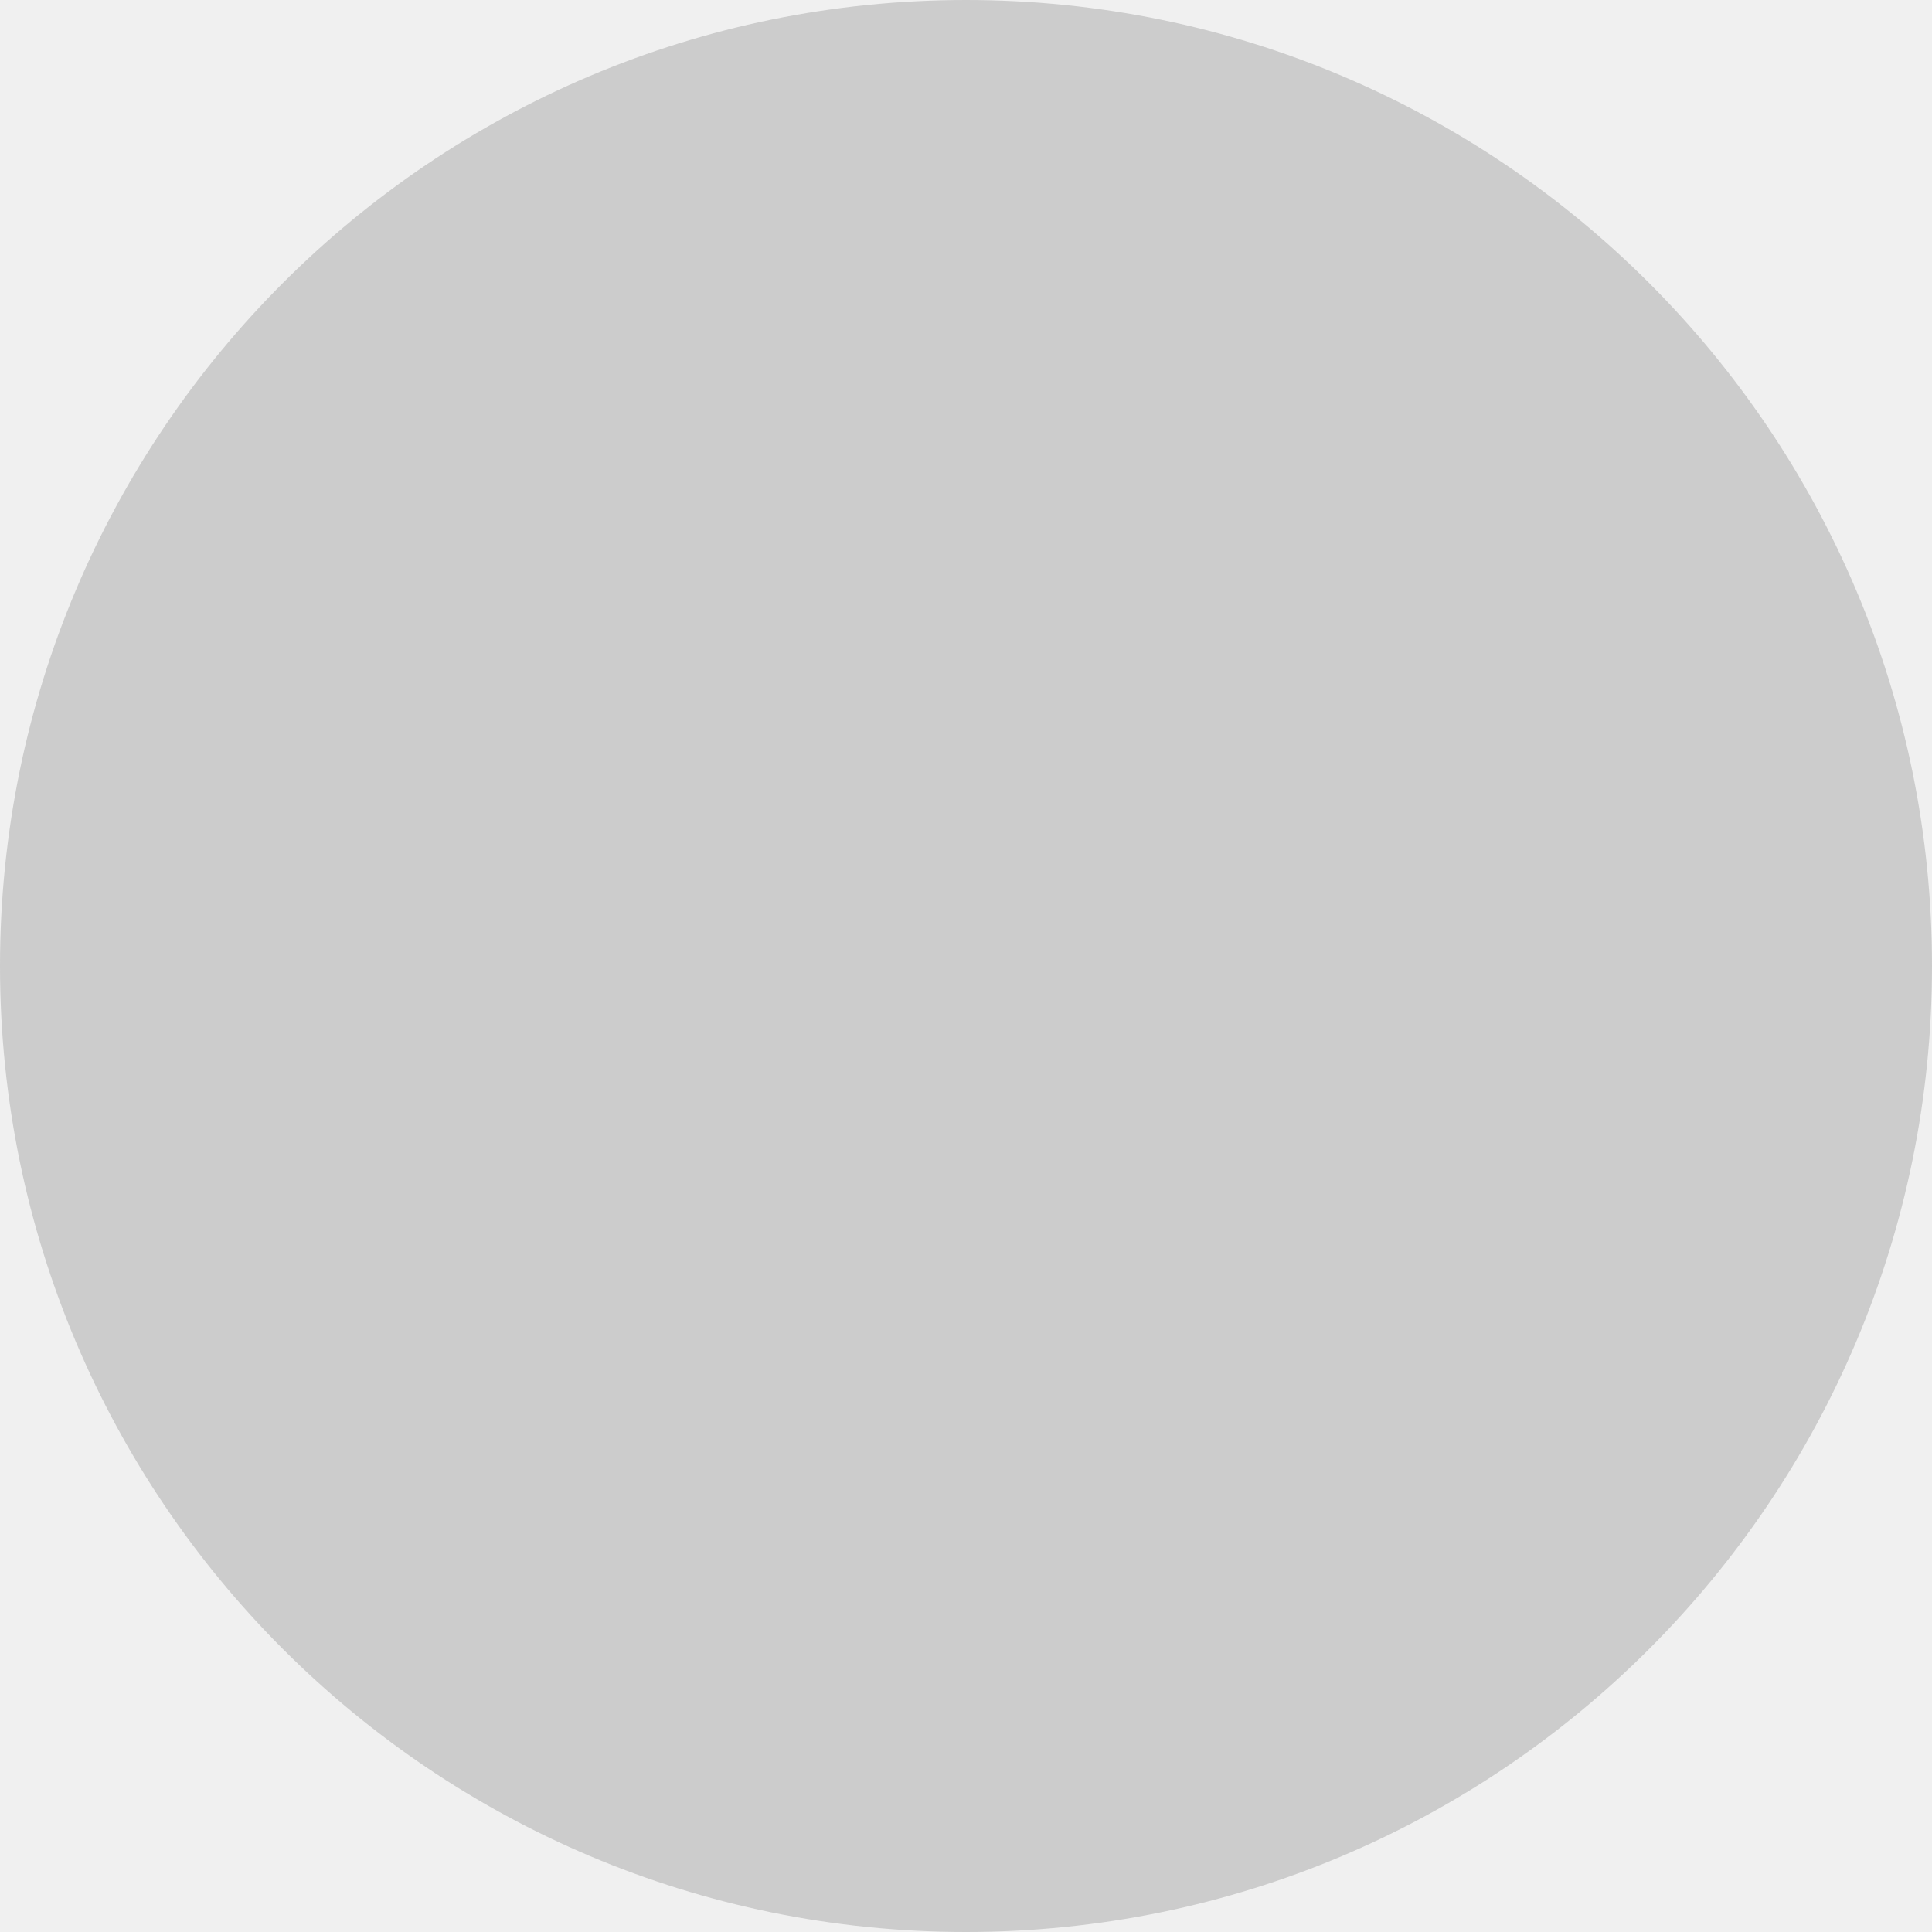
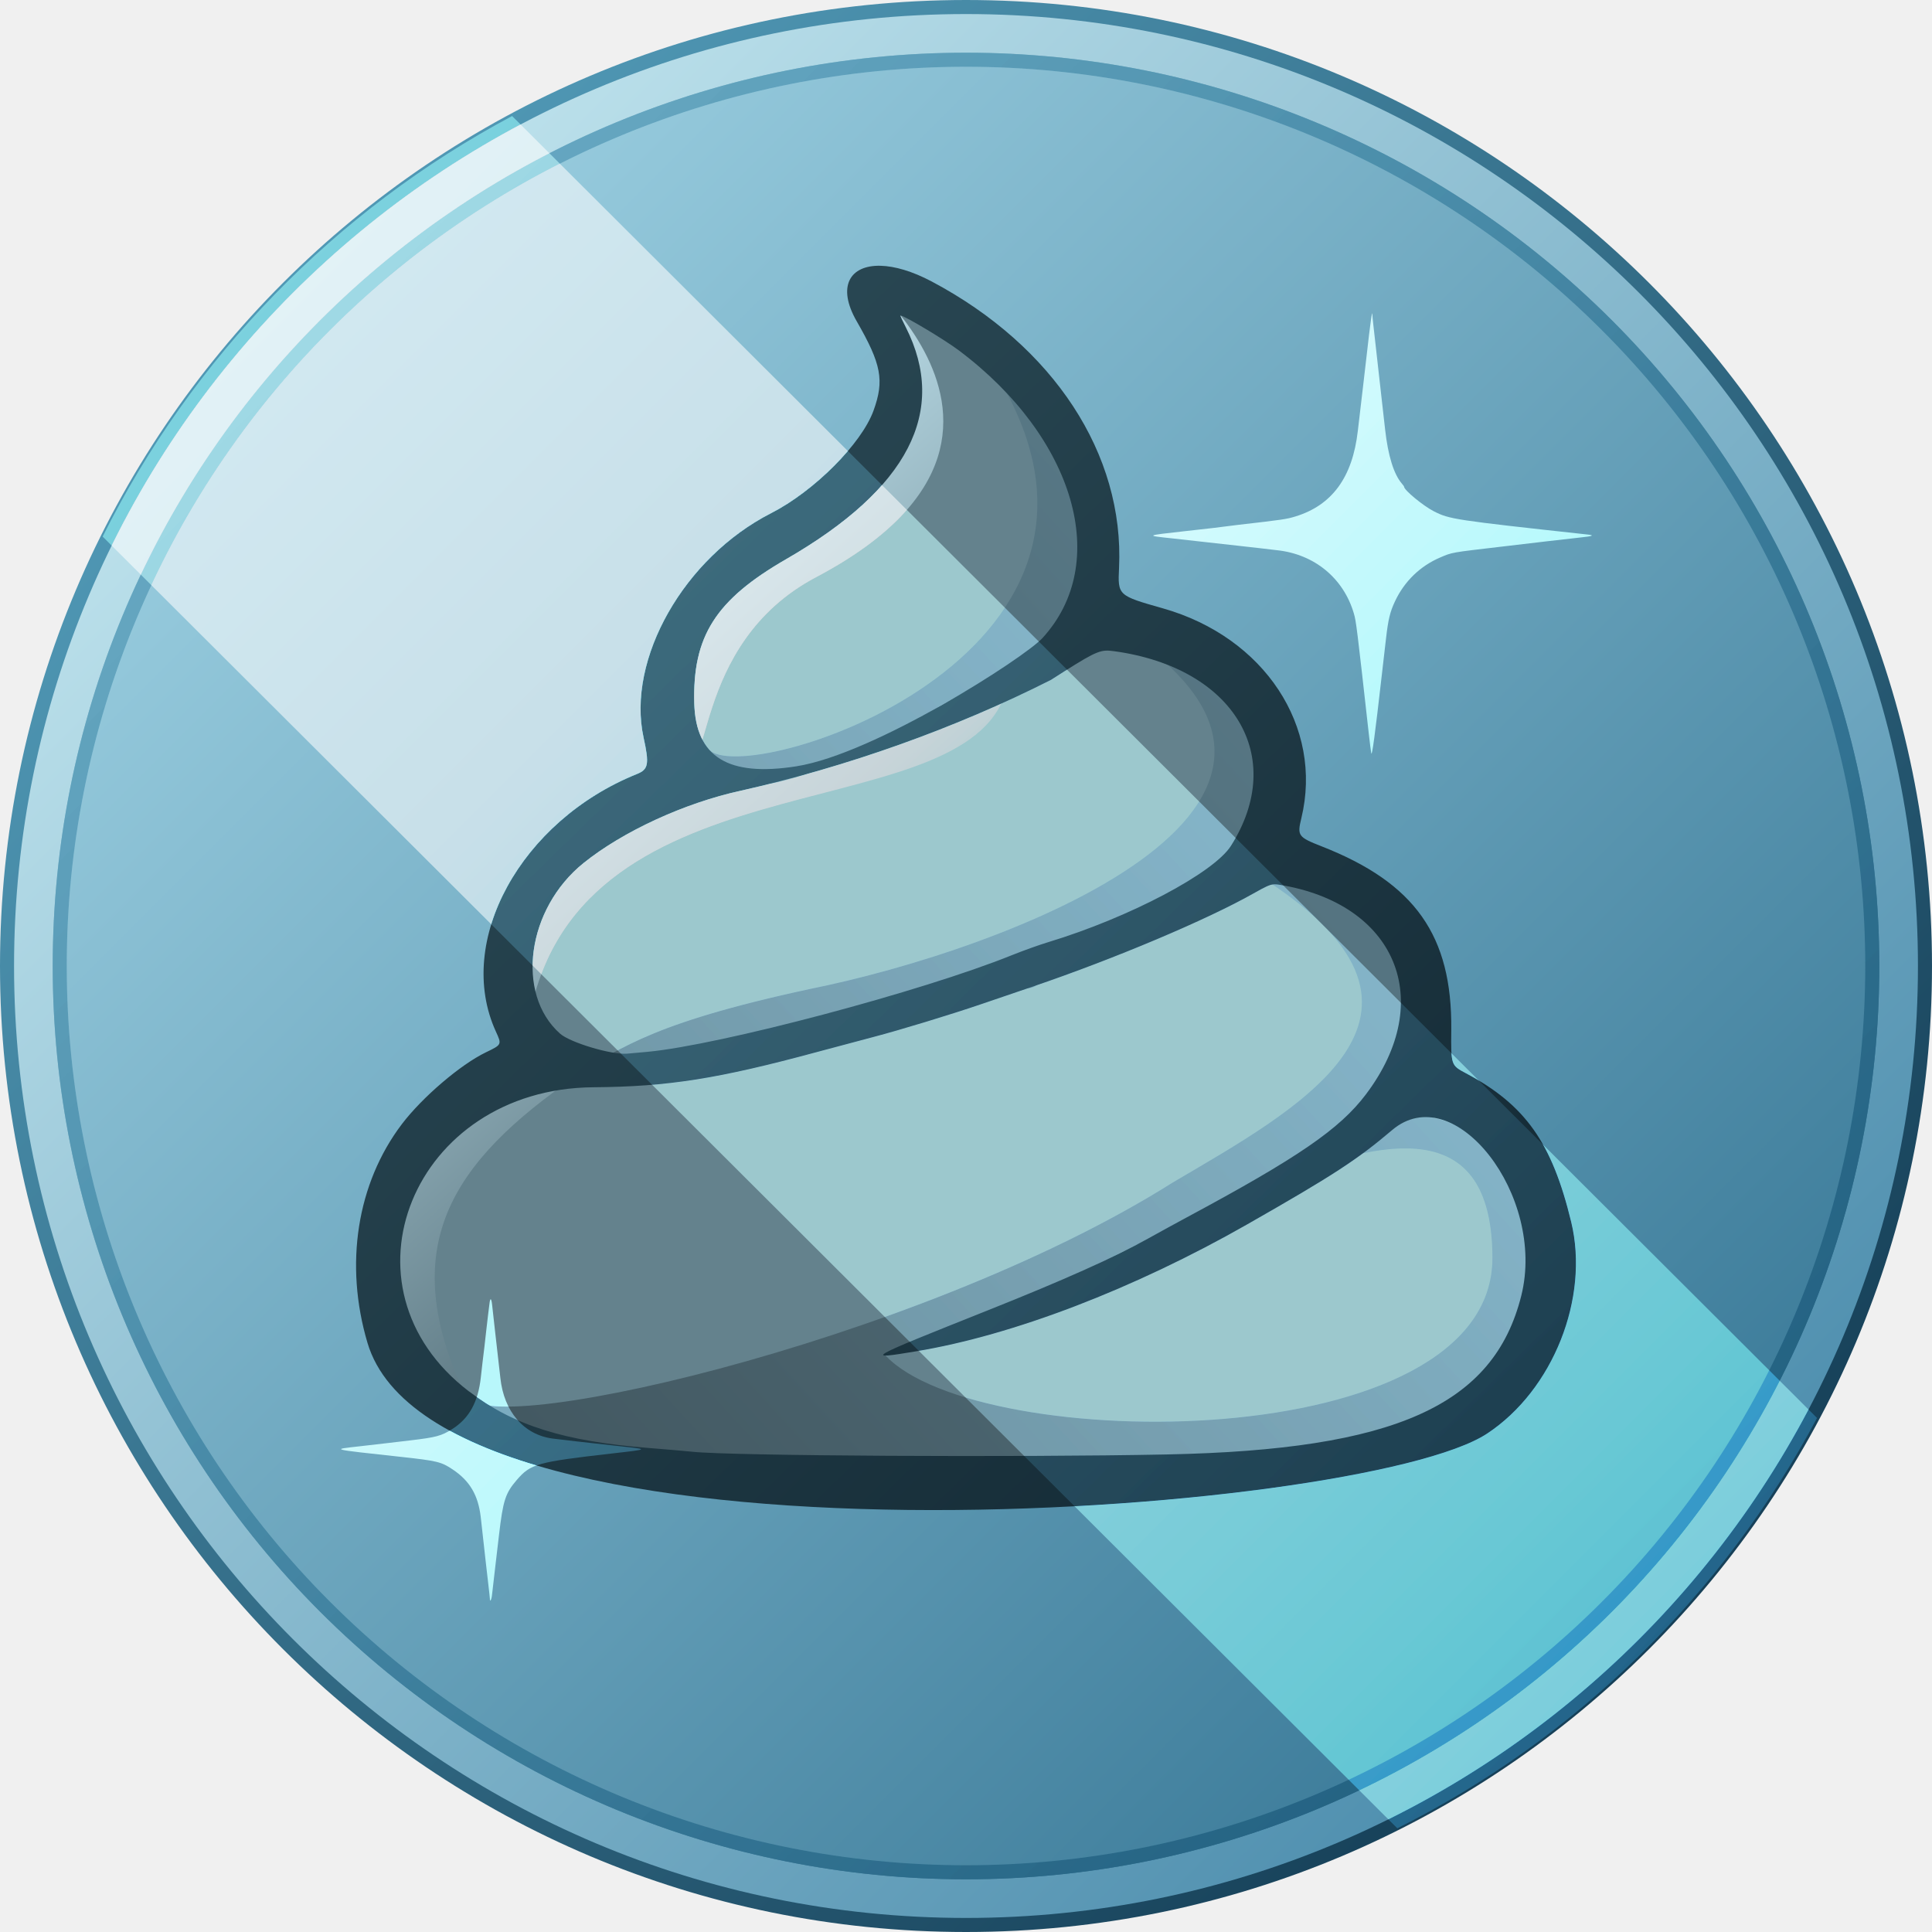
- <svg xmlns="http://www.w3.org/2000/svg" version="1.0" width="1024px" height="1024px" viewBox="0 0 1024 1024" preserveAspectRatio="xMidYMid meet" id="svg18">
-   <defs id="defs18" />
-   <circle style="fill:#cccccc;stroke-width:18.898;stroke-linecap:square;paint-order:stroke fill markers" id="path1" cx="512" cy="512" r="512" />
+ <svg xmlns="http://www.w3.org/2000/svg" xmlns:xlink="http://www.w3.org/1999/xlink" version="1.0" width="1024" height="1024" viewBox="0 0 1024 1024" preserveAspectRatio="xMidYMid" id="svg18" xml:space="preserve">
+   <defs id="defs18">
+     <linearGradient id="linearGradient25">
+       <stop style="stop-color:#2e4e5a;stop-opacity:1;" offset="0" id="stop25" />
+       <stop style="stop-color:#112631;stop-opacity:1;" offset="1" id="stop26" />
+     </linearGradient>
+     <linearGradient id="linearGradient15">
+       <stop style="stop-color:#5ba9c7;stop-opacity:1;" offset="0" id="stop14" />
+       <stop style="stop-color:#0b2f46;stop-opacity:1;" offset="1" id="stop15" />
+     </linearGradient>
+     <linearGradient id="linearGradient12">
+       <stop style="stop-color:#67aec9;stop-opacity:0.604;" offset="0" id="stop12" />
+       <stop style="stop-color:#155273;stop-opacity:1;" offset="1" id="stop13" />
+     </linearGradient>
+     <linearGradient id="linearGradient4">
+       <stop style="stop-color:#d3f2f8;stop-opacity:1;" offset="0" id="stop4" />
+       <stop style="stop-color:#387ea2;stop-opacity:1;" offset="1" id="stop5" />
+     </linearGradient>
+     <linearGradient id="linearGradient2">
+       <stop style="stop-color:#a9dbeb;stop-opacity:1;" offset="0" id="stop2" />
+       <stop style="stop-color:#27698a;stop-opacity:1;" offset="1" id="stop3" />
+     </linearGradient>
+     <linearGradient id="linearGradient439">
+       <stop style="stop-color:#3e5159;stop-opacity:1;" offset="0" id="stop438" />
+       <stop style="stop-color:#5e8291;stop-opacity:1;" offset="1" id="stop439" />
+     </linearGradient>
+     <linearGradient id="linearGradient395">
+       <stop style="stop-color:#c1e3ee;stop-opacity:1;" offset="0" id="stop395" />
+       <stop style="stop-color:#344c56;stop-opacity:1;" offset="1" id="stop396" />
+     </linearGradient>
+     <linearGradient xlink:href="#linearGradient439" id="linearGradient432" gradientUnits="userSpaceOnUse" x1="-2375.513" y1="1403.659" x2="-1694.539" y2="778.372" />
+     <linearGradient xlink:href="#linearGradient395" id="linearGradient433" gradientUnits="userSpaceOnUse" x1="-2299.323" y1="921.19" x2="-1983.179" y2="1274.984" />
+     <linearGradient xlink:href="#linearGradient2" id="linearGradient3" x1="28.346" y1="28.346" x2="1024" y2="1024" gradientUnits="userSpaceOnUse" />
+     <linearGradient xlink:href="#linearGradient4" id="linearGradient5" x1="0" y1="0" x2="1024" y2="1024" gradientUnits="userSpaceOnUse" gradientTransform="matrix(0.985451,0,0,0.985451,7.4491,7.4491)" />
+     <linearGradient xlink:href="#linearGradient12" id="linearGradient13" x1="28.346" y1="28.346" x2="1024" y2="1024" gradientUnits="userSpaceOnUse" />
+     <linearGradient xlink:href="#linearGradient15" id="linearGradient14" x1="0" y1="0" x2="1024" y2="1024" gradientUnits="userSpaceOnUse" gradientTransform="matrix(0.985451,0,0,0.985451,7.4491,7.4491)" />
+     <filter height="1.016" width="1.016" x="-0.008" y="-0.008" style="color-interpolation-filters:sRGB" id="filter18">
+       <feBlend mode="normal" in2="result16" id="feBlend18" />
+       <feDisplacementMap in2="result5" xChannelSelector="R" scale="0" id="feDisplacementMap18" yChannelSelector="A" />
+     </filter>
+     <linearGradient xlink:href="#linearGradient25" id="linearGradient26" x1="-2313.23" y1="720.091" x2="-1667.01" y2="1382.472" gradientUnits="userSpaceOnUse" />
+   </defs>
+   <g id="layer1">
+     <path id="path1-7" style="fill:url(#linearGradient5);stroke:url(#linearGradient14);stroke-width:14.898;stroke-linecap:square;stroke-dasharray:none;paint-order:stroke fill markers" d="M 1016.551,512 A 504.551,504.551 0 0 1 512,1016.551 504.551,504.551 0 0 1 7.449,512 504.551,504.551 0 0 1 512,7.449 504.551,504.551 0 0 1 1016.551,512 Z" />
+     <path id="circle2" style="fill:url(#linearGradient3);fill-opacity:1;stroke:url(#linearGradient13);stroke-width:15.118;stroke-linecap:square;stroke-dasharray:none;stroke-opacity:1;paint-order:stroke fill markers;filter:url(#filter18)" d="m 512,28.346 c 128.269,0 251.295,50.961 341.994,141.66 C 944.694,260.705 995.654,383.731 995.654,512 c 0,128.269 -50.961,251.295 -141.66,341.994 C 763.295,944.694 640.269,995.654 512,995.654 383.731,995.654 260.705,944.694 170.006,853.994 79.306,763.295 28.346,640.269 28.346,512 28.346,383.731 79.306,260.705 170.006,170.006 260.705,79.306 383.731,28.346 512,28.346 Z" transform="matrix(0.985451,0,0,0.985451,7.4491,7.4491)" />
+     <g id="g431" transform="matrix(0.985451,0,0,0.985451,2478.036,-561.988)" style="display:inline">
+       <path id="path418" style="display:inline;fill:#64828d;fill-opacity:1;fill-rule:nonzero;stroke-width:33.996;stroke-linecap:square;paint-order:stroke fill markers" d="m -2028.338,719.174 -21.502,16.291 4.191,12.805 c 6.233,19.041 10.308,33.975 4.93,47.266 l -0.049,0.117 -0.047,0.121 c -12.021,30.908 -43.186,48.031 -75.445,68.41 l -0.435,0.275 -0.42,0.299 c -20.647,14.676 -40.554,37.823 -42.32,68.123 -2.321,16.148 -0.341,38.056 12.281,52.904 -29.257,10.379 -62.258,24.651 -83.025,52.959 l -0.162,0.219 -0.154,0.225 c -19.011,27.544 -25.924,73.402 4.356,100.728 l 0.16,0.144 c -1.717,0.301 -3.423,0.521 -5.144,0.867 l -0.664,0.133 -0.654,0.182 c -49.506,13.701 -91.238,62.325 -85.193,117.068 5.761,55.364 55.776,92.568 104.016,102.817 l 0.103,0.023 0.105,0.02 c 70.244,14.1 142.852,9.358 211.824,10.289 h 0.287 l 0.287,-0.01 c 55.542,-0.938 112.42,1.432 168.967,-3.014 l 0.275,-0.022 0.274,-0.029 c 43.679,-4.719 99.726,-13.008 133.535,-55.266 36.681,-44.922 27.533,-118.136 -20.824,-151.301 -10.263,-7.303 -23.206,-10.382 -35.637,-8.602 10.406,-19.46 15.159,-41.946 8.963,-65.133 l -0.029,-0.103 -0.027,-0.103 c -10.892,-38.986 -49.577,-55.809 -80.541,-61.307 l -5.201,-0.922 c 10.064,-19.896 9.579,-42.462 6.356,-60.748 l -0.359,-2.039 -0.793,-1.914 c -14.89,-35.936 -54.034,-56.435 -89.041,-58.842 l -1.365,-0.094 -1.365,0.104 c -2.36,0.179 -4.615,0.604 -6.848,1.072 14.302,-30.497 8.474,-67.689 -6.713,-94.85 -19.384,-36.72 -51.378,-64.706 -86.264,-83.436 z m 96.949,89.172 c 0.053,0.101 0.119,0.194 0.172,0.295 l -0.252,-0.461 c 0.03,0.053 0.051,0.113 0.08,0.166 z m 212.602,353.481 c 0.049,0.034 0.104,0.057 0.152,0.092 l -0.371,-0.26 c 0.077,0.052 0.142,0.116 0.219,0.168 z m 20.824,151.301 c -0.022,0.027 -0.04,0.057 -0.062,0.084 l 0.144,-0.18 c -0.026,0.033 -0.055,0.062 -0.082,0.096 z m -619.674,-54.816 c 0,-0.025 -0.01,-0.048 -0.012,-0.072 l 0.016,0.146 c 0,-0.025 0,-0.049 0,-0.074 z m 158.201,-325.43 c 0.086,-0.598 0.104,-1.275 0.201,-1.855 l -0.232,2.086 c 0,-0.079 0.027,-0.151 0.031,-0.23 z m 220.287,344.223 -0.285,0.131 c 0.067,-0.03 0.134,-0.063 0.201,-0.094 0.028,-0.013 0.056,-0.024 0.084,-0.037 z" />
+       <path id="path420" style="display:inline;fill:url(#linearGradient432);fill-rule:nonzero;stroke-width:18.898;stroke-linecap:square;paint-order:stroke fill markers" d="m -1972.74,782.316 c 0.161,0.302 -24.191,-32.914 0.457,0.92 76.042,145.597 -150.044,213.478 -161.873,188.965 7.643,11.925 12.973,16.065 44.456,13.316 54.876,-4.792 115.104,-50.02 135.618,-71.921 51.151,-54.609 16.746,-116.541 -30.049,-160.334 z m 46.816,117.816 c 167.639,95.141 -31.54,175.516 -143.881,200.129 -94.63,19.663 -108.307,33.239 -136.059,47.873 h 14.639 c 5.113,0.054 10.206,0.083 15.293,-0.475 2.927,-0.396 5.868,-0.623 8.818,-0.729 4.417,0.134 8.706,-0.784 12.959,-1.855 3.502,-0.855 6.979,-1.813 10.471,-2.713 3.91,-0.817 7.678,-2.182 11.479,-3.397 3.407,-1.024 6.811,-2.03 10.279,-2.83 4.787,-1.266 9.645,-2.245 14.498,-3.223 6.575,-1.325 12.974,-3.316 19.297,-5.525 1.757,-0.512 3.495,-1.316 5.35,-1.395 1.889,-0.053 3.779,-0.032 5.668,-0.025 4.765,-0.118 9.438,-0.993 14.098,-1.912 4.504,-1.225 9.024,-2.326 13.605,-3.225 4.871,-1.159 9.829,-1.845 14.693,-3.027 3.252,-0.808 6.501,-1.626 9.717,-2.568 3.063,-0.9 6.046,-2.124 9.205,-2.654 4.76,-1.033 9.593,-1.662 14.385,-2.537 4.769,-0.83 9.522,-1.766 14.207,-2.986 4.965,-1.474 9.414,-4.156 13.851,-6.752 22.851,6.03 15.393,-5.806 24.031,-12.576 2.997,-0.863 5.904,-1.99 8.844,-3.029 4.626,-1.42 9.099,-3.271 13.617,-4.988 4.332,-1.804 8.627,-3.698 12.926,-5.578 23.721,5.889 12.897,-2.004 26.926,-15.352 5.533,-3.356 10.762,-7.125 15.726,-11.268 4.992,-4.201 16.976,0.101 20.836,-5.168 2.4,-3.407 3.704,-7.273 4.732,-11.256 0.083,-0.322 -0.151,0.648 -0.227,0.973 0.69,-1.922 -0.414,1.184 0.758,-2.289 0.105,-0.31 -0.467,1.211 -0.287,0.938 0.273,-0.416 0.397,-0.913 0.576,-1.377 0.92,-2.381 0.37,-1.312 0.854,-2.228 1.185,-2.728 1.801,-5.643 2.793,-8.438 1.245,-4.362 2.311,-8.78 3.371,-13.191 1.087,-5.717 1.758,-11.513 2.43,-17.293 0.636,-6.387 -0.216,-12.746 -1.44,-19.004 -1.386,-5.818 -3.614,-11.383 -6.207,-16.754 -2.866,-5.182 -6.624,-9.783 -10.662,-14.086 -3.351,-4.103 -7.458,-7.347 -11.91,-10.162 -3.522,-2.074 -7.062,-4.115 -10.605,-6.152 -3.507,-2.186 -7.01,-4.365 -10.578,-6.449 -3.521,-2.219 -7.098,-4.336 -10.809,-6.223 -4.152,-1.861 -8.456,-3.386 -12.867,-4.496 -2.107,-0.686 -4.27,-1.176 -6.014,-1.719 -0.48,-0.139 -0.959,-0.278 -1.44,-0.418 -0.333,-0.097 0.658,0.35 1,0.289 0.274,-0.049 -0.509,-0.226 -0.767,-0.33 -0.255,-0.103 -0.512,-0.199 -0.768,-0.299 -2.571,-1.304 -5.064,-2.038 -7.412,-2.25 z m 88.947,133.113 c -0.945,-4.23 0.47,2.46 0.74,2.932 1.071,3.712 1.907,5.484 3.227,7.992 110.833,72.427 15.747,122.821 -51.058,162.239 -138.652,87.404 -385.067,141.897 -378.242,112.3 23.895,18.194 51.216,32.154 96.535,35.746 9.9,0.785 20.605,1.707 23.789,2.049 20.607,2.213 174.741,3.079 255.211,1.434 122.606,-2.507 182.287,-31.696 197.078,-90.787 10.671,-42.631 -24.88,-91.195 -53.916,-95.498 -0.149,-0.958 -0.304,-1.916 -0.428,-2.877 -0.165,-1.322 -0.185,-2.654 -0.231,-3.984 0.129,-0.181 0.358,-0.597 0.789,-1.42 6.243,-12.993 -2.284,-23.422 -12.35,-25.078 0.031,-0.185 0.079,-0.367 0.109,-0.553 0.448,-2.847 1.125,-5.669 1.518,-8.568 0.536,-4.309 0.53,-8.612 -0.035,-12.914 -0.582,-3.602 -1.354,-7.186 -2.199,-10.736 -0.783,-3.123 -1.398,-6.274 -2.236,-9.387 -1.262,-3.748 -2.202,-7.583 -3.385,-11.354 -0.548,-3.143 -1.541,-6.171 -2.465,-9.217 -1.446,-4.676 -3.491,-9.123 -5.824,-13.414 -2.327,-4.242 -5.27,-8.022 -8.578,-11.533 -2.575,-2.765 -5.647,-4.989 -8.492,-7.457 -0.656,-0.519 -1.307,-1.042 -1.967,-1.555 -0.829,-0.645 -4.715,-3.254 -4.971,-3.756 -0.053,-0.105 0.211,0.105 0.316,0.156 -1.679,-1.968 -3.526,-3.796 -5.209,-5.762 0.135,0.135 0.516,0.559 0.404,0.404 -1.308,-1.809 -2.74,-3.475 -4.326,-5.266 0.072,0.067 0.281,0.276 0.217,0.201 -0.086,-0.1 -0.376,-0.465 -0.574,-0.711 -0.05,-0.166 -0.097,-0.333 -0.144,-0.5 -59.419,3.432 -41.007,-15.864 -33.303,6.873 z m 125.039,213.36 c 0.411,107.801 -276.447,106.076 -326.372,52.767 130.598,-40.603 325.833,-194.175 326.372,-52.767 z" />
+       <path id="path424" style="display:inline;fill:url(#linearGradient433);fill-rule:nonzero;stroke-width:18.898;stroke-linecap:square;paint-order:stroke fill markers" d="m -2036.758,727.055 c 6.305,3.968 4.505,14.226 6.078,21.508 1.574,7.287 3.802,14.673 3.342,22.113 -0.468,7.573 -3.38,14.852 -6.146,21.918 -3.258,8.32 -7.285,16.409 -12.211,23.863 -4.717,7.138 -10.147,13.914 -16.436,19.715 -4.442,4.097 -9.877,6.966 -14.814,10.449 -5.007,3.532 -10.206,6.807 -15.02,10.598 -7.296,5.745 -14.131,12.061 -20.953,18.361 -4.643,4.288 -9.466,8.433 -13.59,13.223 -3.304,3.837 -6.266,7.989 -8.859,12.338 -4.205,7.051 -9.126,14.106 -10.773,22.148 -3.693,18.03 -13.996,37.911 -2.389,52.194 17.988,22.134 3.501,-58.187 72.898,-94.797 159.013,-83.885 -16.916,-188.743 38.873,-153.631 z m 62.064,218.416 c 5.366,-39.172 -102.161,71.472 -162.771,42.816 -0.536,-0.254 0.207,-1.489 -0.326,-1.75 -4.976,-2.435 -9.834,5.103 -14.768,7.621 -6.12,3.124 -12.345,6.045 -18.402,9.291 -5.952,3.189 -12.095,6.113 -17.617,10 -4.702,3.309 -8.78,7.427 -13.076,11.248 -4.072,3.622 -8.094,7.304 -12.035,11.068 -4.193,4.005 -8.406,8.001 -12.351,12.25 -4.852,5.225 -9.56,10.602 -13.899,16.26 -2.359,3.077 -4.496,6.323 -6.578,9.594 -1.983,3.115 -5.549,5.851 -5.627,9.543 -0.318,15.102 19.217,54.922 21.355,39.969 21.222,-148.417 228.078,-105.642 256.095,-177.91 0,-1.1e-4 3e-4,1.2e-4 3e-4,0 z m -244.889,190.916 c -2.055,0.166 -4.135,0.387 -6.106,0.994 -4.311,1.327 -8.186,3.793 -12.268,5.715 -2.687,1.265 -5.311,2.667 -8.045,3.828 -2.657,1.128 -5.491,1.823 -8.107,3.041 -3.381,1.574 -6.577,3.529 -9.75,5.488 -2.743,1.694 -5.429,3.487 -8.016,5.41 -3.528,2.623 -7.093,5.249 -10.213,8.346 -3.047,3.024 -5.678,6.456 -8.225,9.912 -1.949,2.645 -3.765,5.397 -5.379,8.258 -2.341,4.149 -4.46,8.44 -6.215,12.869 -1.634,4.123 -2.692,8.453 -3.99,12.693 -1.303,4.254 -2.696,8.484 -3.812,12.791 -1.172,4.522 -2.427,9.051 -3.023,13.684 -0.477,3.705 -0.364,7.464 -0.434,11.199 -0.086,4.626 0.013,9.254 0.018,13.881 0,3.976 -0.196,7.957 0.012,11.928 0.227,4.327 0.309,8.723 1.348,12.93 1.02,4.133 2.633,8.159 4.738,11.859 0.71,1.248 1.524,2.491 2.621,3.416 12.483,10.524 57.444,50.723 43.341,22.819 -40.636,-80.402 -15.919,-127.159 50.586,-174.365 0,0 -3.635,-13.459 -9.081,-16.696 -2e-4,-10e-5 -5e-4,0 -7e-4,0 z" />
+       <path id="path425" style="display:inline;fill:url(#linearGradient26)" d="m -2040.947,713.231 c -16.507,-0.446 -23.725,11.055 -12.895,29.854 13.302,23.088 14.938,31.804 9.029,48.084 -6.465,17.81 -31.984,43.363 -55.062,55.135 -46.804,23.874 -77.837,78.516 -68.574,120.742 3.127,14.252 2.61,17.051 -3.611,19.559 -62.54,25.204 -98.033,90.001 -75.856,138.486 3.223,7.046 3.224,7.046 -5.367,11.182 -13.636,6.564 -34.276,24.203 -45.219,38.645 -24.148,31.869 -30.989,75.453 -18.467,117.621 38.631,130.085 534.764,93.269 602.172,48.789 35.447,-23.39 55.12,-72.868 45.24,-113.781 -10.322,-42.745 -24.645,-62.981 -56.645,-80.031 -8.041,-4.284 -8.041,-4.285 -7.857,-23.377 0.488,-50.667 -19.481,-78.943 -69.65,-98.621 -12.759,-5.005 -13.276,-5.713 -11,-15.117 11.912,-49.224 -19.875,-97.444 -74.434,-112.914 -24.267,-6.881 -24.308,-6.921 -23.605,-21.816 2.883,-61.083 -35.15,-119.211 -100.754,-153.988 -10.519,-5.576 -19.942,-8.246 -27.445,-8.449 z m 10.834,26.809 c 2.564,0.42 23.322,12.79 31.23,18.729 62.535,46.953 82.092,114.547 44.799,154.828 -9.773,10.556 -90.137,62.256 -132.291,68.855 -36.679,5.742 -54.053,-4.999 -54.84,-33.906 -0.982,-36.047 11.518,-55.669 49.359,-77.482 65.742,-37.896 87.249,-79.574 64.4,-124.799 -1.606,-3.179 -2.92,-5.942 -2.92,-6.143 0,-0.084 0.091,-0.11 0.262,-0.082 z m 112.275,180.217 c 0.858,0.061 1.762,0.174 2.772,0.314 64.254,8.965 92.794,56.693 62.543,104.592 -9.262,14.666 -54.673,38.619 -98.303,51.854 -4.923,1.493 -13.698,4.636 -19.5,6.982 -48.219,19.5 -157,48.355 -196.049,52.006 -3.575,0.334 -8.525,0.782 -11,0.994 -8.277,0.709 -30.58,-5.954 -36,-10.756 -24.181,-21.424 -17.879,-67.266 12.617,-91.793 21.188,-17.041 54.327,-32.292 84.451,-38.867 57.012,-12.827 115.254,-33.469 166.932,-59.621 21.797,-13.934 25.533,-16.129 31.537,-15.705 z m 88.492,125.648 c 0.773,-0.042 1.538,0.033 2.439,0.176 63.257,10.012 85.037,62.36 46.935,112.809 -14.091,18.657 -36.396,33.969 -96.404,66.182 -5.225,2.805 -14.575,7.924 -20.777,11.375 -18.594,10.344 -45.144,22.237 -86.027,38.539 -66.502,26.517 -66.918,26.754 -38.66,22.088 52.013,-8.589 117.129,-33.554 178.01,-68.248 46.129,-26.287 59.217,-34.806 77.955,-50.73 33.359,-28.35 82.95,35.219 69.475,89.057 -14.791,59.092 -67.868,82.889 -190.475,85.397 -80.47,1.646 -234.604,0.78 -255.211,-1.434 -3.184,-0.342 -13.889,-1.264 -23.789,-2.049 -45.32,-3.592 -72.54,-12.161 -96.436,-30.355 -73.744,-56.149 -30.156,-162.884 66.83,-163.648 40.371,-0.318 67.002,-4.522 120.606,-19.037 8.8,-2.383 22.3,-5.98 30,-7.994 14.23,-3.723 41.682,-12.08 58,-17.656 4.95,-1.692 17.459,-5.956 27.797,-9.477 44.089,-15.014 93.644,-35.932 118.672,-50.096 6.348,-3.592 8.741,-4.772 11.06,-4.896 z" />
+     </g>
+   </g>
+   <g id="layer2" style="opacity:0.559;mix-blend-mode:overlay">
+     <path id="path36" style="fill:#ffffff;fill-opacity:1;stroke:none;stroke-width:15.118;stroke-linecap:square;stroke-dasharray:none;paint-order:stroke fill markers" d="M 271.423,61.495 A 512,512 0 0 0 54.41,284.399 L 740.607,969.041 A 512,512 0 0 0 963.059,751.561 Z" />
+   </g>
+   <g id="g39" style="opacity:1;mix-blend-mode:overlay">
+     <path style="display:inline;fill:#ebf7fa;fill-opacity:1;stroke-width:0.48" d="m 726.783,399.194 c -0.182,-0.924 -0.777,-5.678 -1.324,-10.565 -6.319,-56.498 -6.676,-59.37 -7.906,-63.548 -5.482,-18.623 -20.872,-31.306 -40.579,-33.441 -2.773,-0.3 -6.555,-0.748 -8.404,-0.994 -1.849,-0.247 -7.575,-0.893 -12.725,-1.436 -5.15,-0.543 -12.822,-1.398 -17.047,-1.898 -4.226,-0.5 -12.005,-1.369 -17.287,-1.931 -14.586,-1.551 -14.691,-1.489 6.483,-3.85 15.906,-1.774 17.537,-1.964 20.649,-2.397 1.717,-0.239 5.174,-0.671 7.683,-0.959 23.597,-2.711 25.524,-2.994 30.219,-4.425 19.467,-5.934 30.299,-20.741 33.116,-45.268 0.543,-4.731 0.91,-7.846 2.739,-23.29 0.673,-5.678 1.539,-13.134 1.925,-16.567 2.036,-18.11 3.063,-25.298 3.076,-21.569 0,0.506 0.205,2.649 0.452,4.762 0.246,2.113 0.794,6.975 1.218,10.805 0.423,3.83 1.186,10.637 1.695,15.126 0.963,8.494 2.504,22.155 3.387,30.013 1.55,13.796 4.589,23.594 8.848,28.527 0.663,0.767 1.205,1.54 1.205,1.716 0,1.76 10.117,10.105 15.724,12.971 8.308,4.246 10.757,4.617 81.664,12.352 3.701,0.404 2.524,0.884 -3.748,1.529 -3.037,0.312 -10.925,1.209 -17.528,1.992 -6.603,0.783 -17.624,2.082 -24.49,2.885 -26.994,3.157 -26.068,2.994 -32.46,5.723 -10.671,4.556 -19.034,12.668 -24.01,23.286 -2.623,5.598 -3.588,9.609 -4.742,19.707 -0.271,2.377 -0.697,6.051 -0.945,8.163 -0.248,2.113 -0.795,6.867 -1.215,10.565 -3.685,32.423 -5.262,44.103 -5.671,42.018 z" id="path37" />
+     <path style="display:inline;fill:#ebf7fa;fill-opacity:1;stroke-width:0.48" d="m 259.642,847.378 c 0,-0.462 -0.43,-4.406 -0.953,-8.764 -0.522,-4.358 -1.154,-9.868 -1.404,-12.245 -0.585,-5.567 -1.804,-16.507 -2.485,-22.314 -1.362,-11.614 -5.802,-19.151 -14.844,-25.199 -6.099,-4.079 -8.174,-4.581 -27.852,-6.732 -37.625,-4.113 -36.596,-3.849 -21.609,-5.543 4.886,-0.552 11.531,-1.318 14.766,-1.702 3.235,-0.384 8.638,-1.022 12.005,-1.419 13.873,-1.633 16.655,-2.378 22.382,-5.995 8.991,-5.678 13.765,-14.281 15.194,-27.379 0.557,-5.1 1.242,-10.933 1.92,-16.327 0.249,-1.981 0.685,-5.871 0.97,-8.644 0.285,-2.773 0.713,-6.447 0.951,-8.163 0.238,-1.717 0.568,-4.367 0.733,-5.889 0.369,-3.41 1.024,-3.181 1.415,0.494 0.161,1.514 0.49,4.482 0.731,6.595 0.241,2.113 0.664,5.895 0.938,8.404 0.275,2.509 0.939,8.344 1.475,12.966 0.536,4.622 1.089,9.484 1.228,10.805 1.878,17.853 12.465,30.142 27.692,32.142 4.289,0.563 18.894,2.225 31.818,3.621 20.106,2.171 20.132,1.936 -0.48,4.299 -39.587,4.538 -42.959,5.476 -50.301,13.986 -6.087,7.056 -7.305,10.825 -9.462,29.267 -0.293,2.509 -1.181,10.072 -1.971,16.807 -0.791,6.735 -1.571,13.488 -1.734,15.006 -0.268,2.503 -1.116,3.952 -1.123,1.921 z" id="path38" />
+   </g>
</svg>
